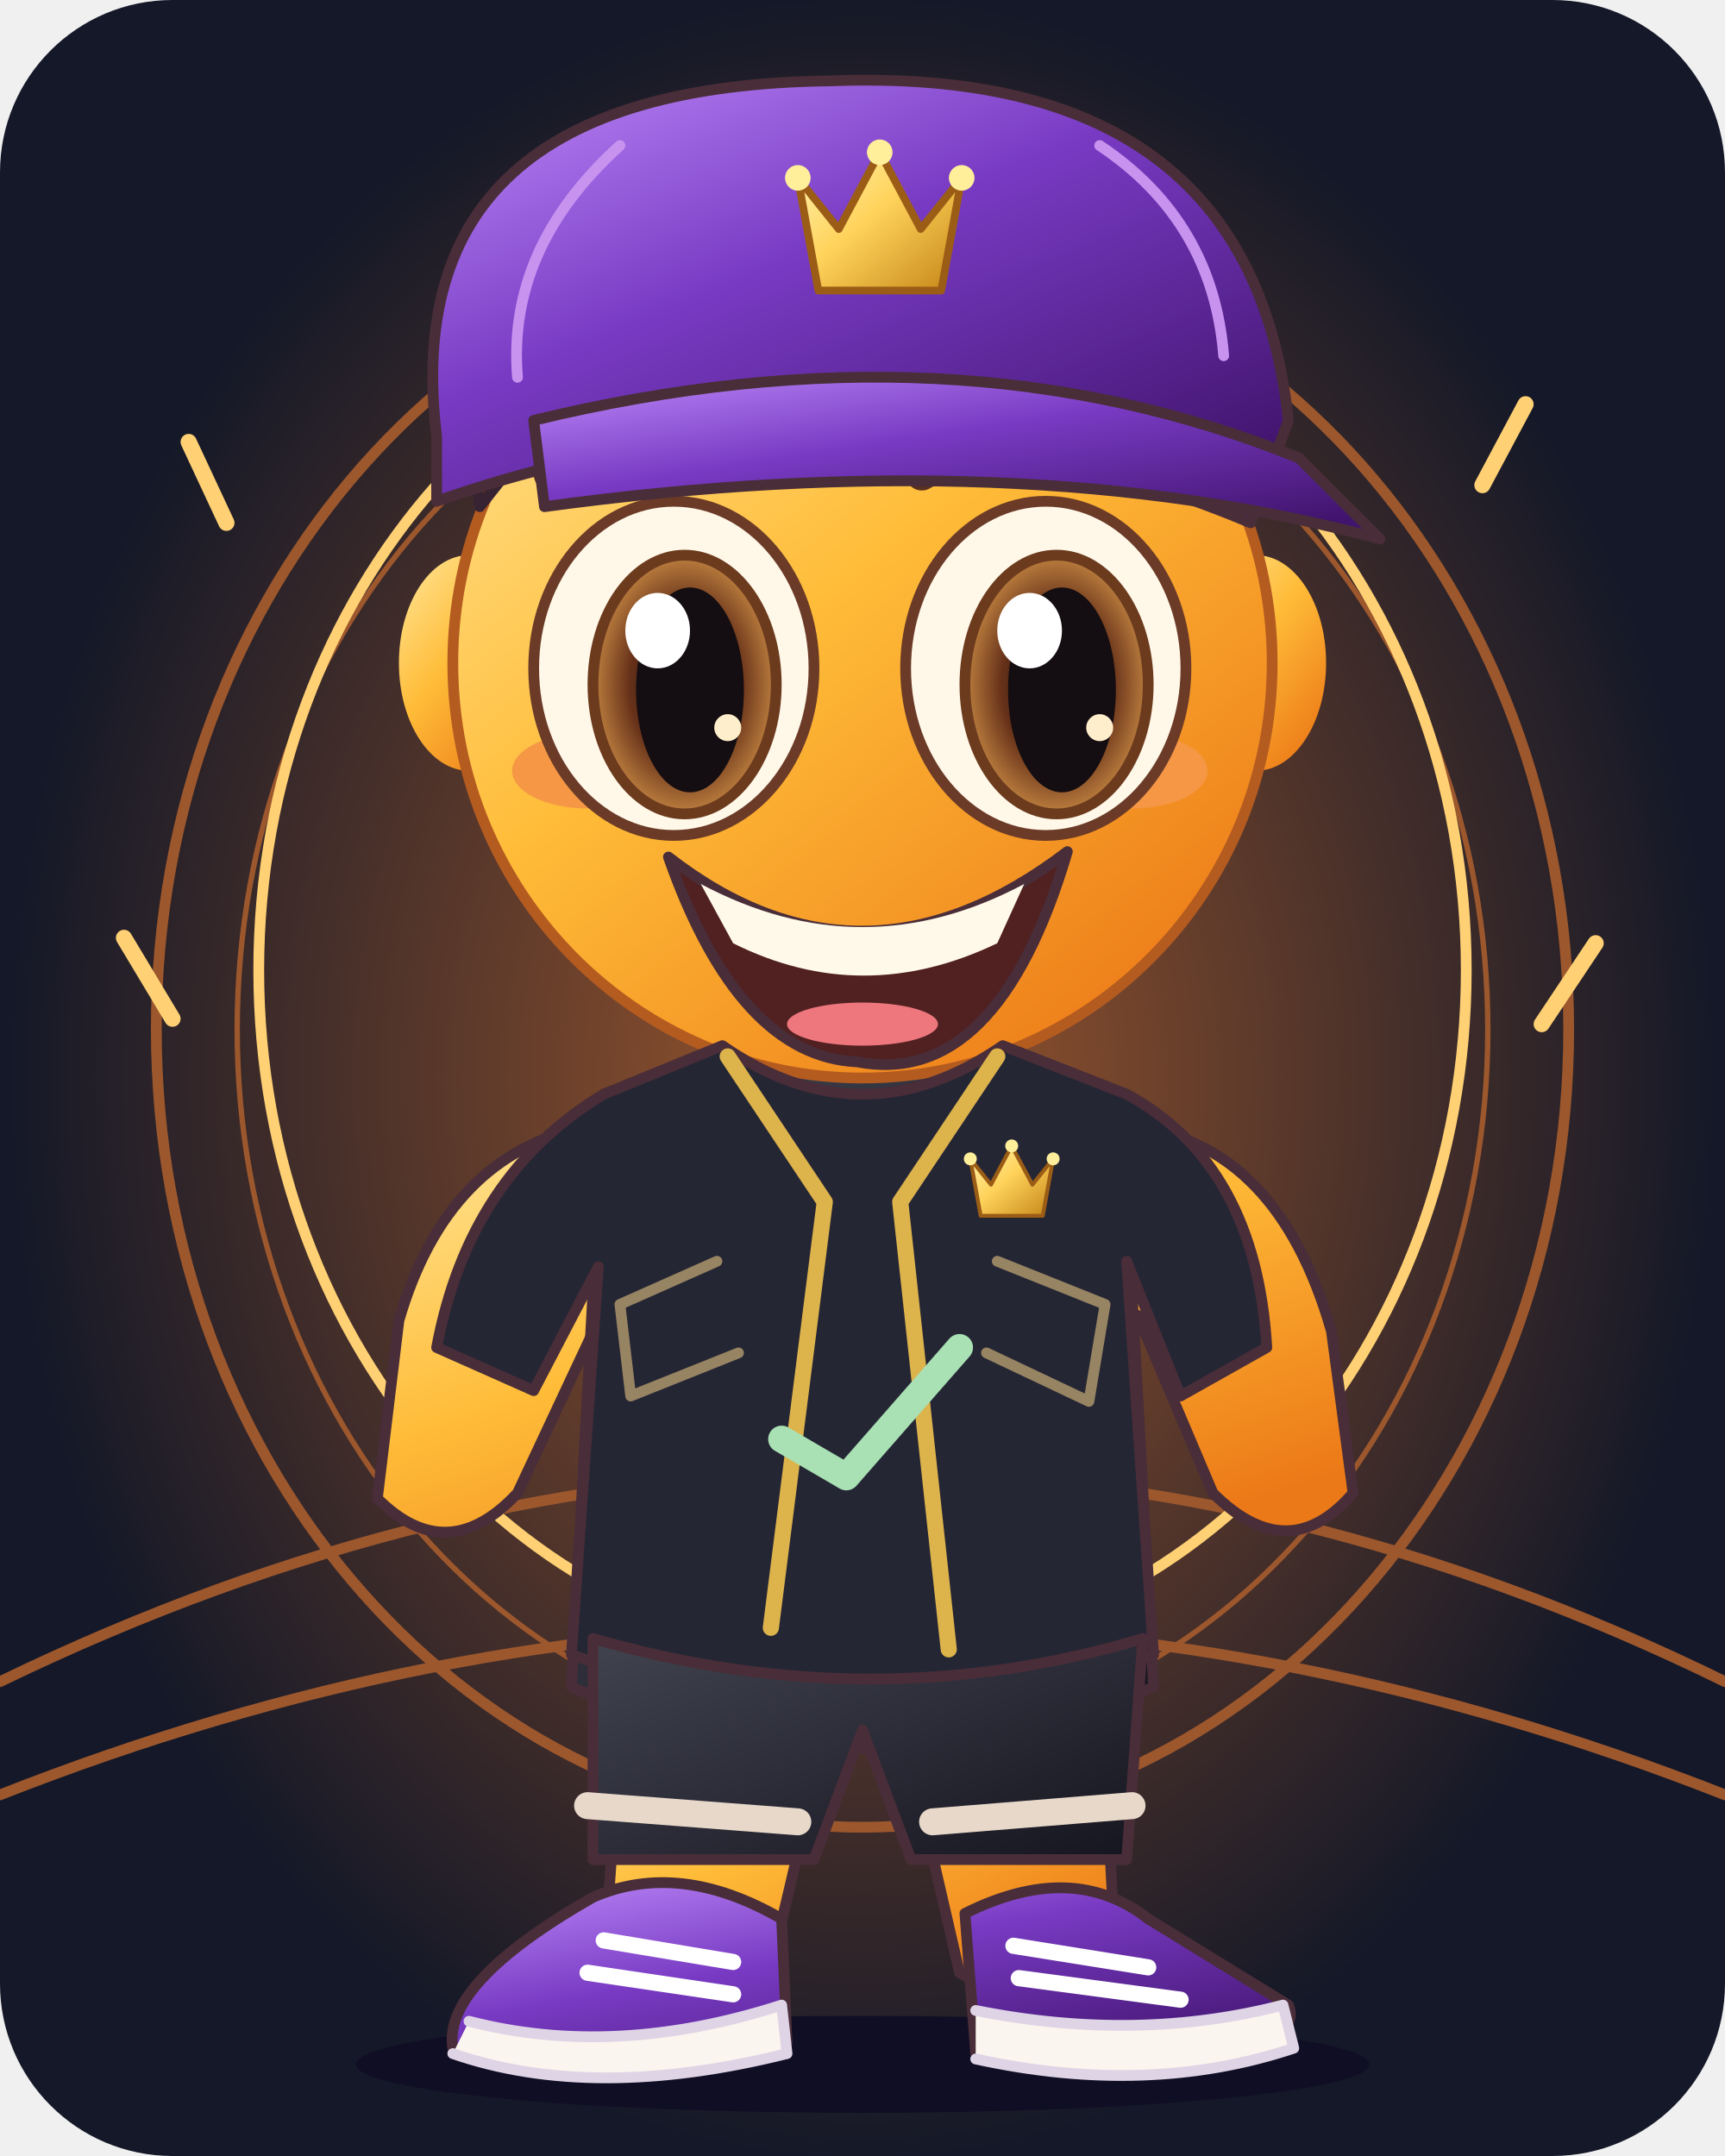
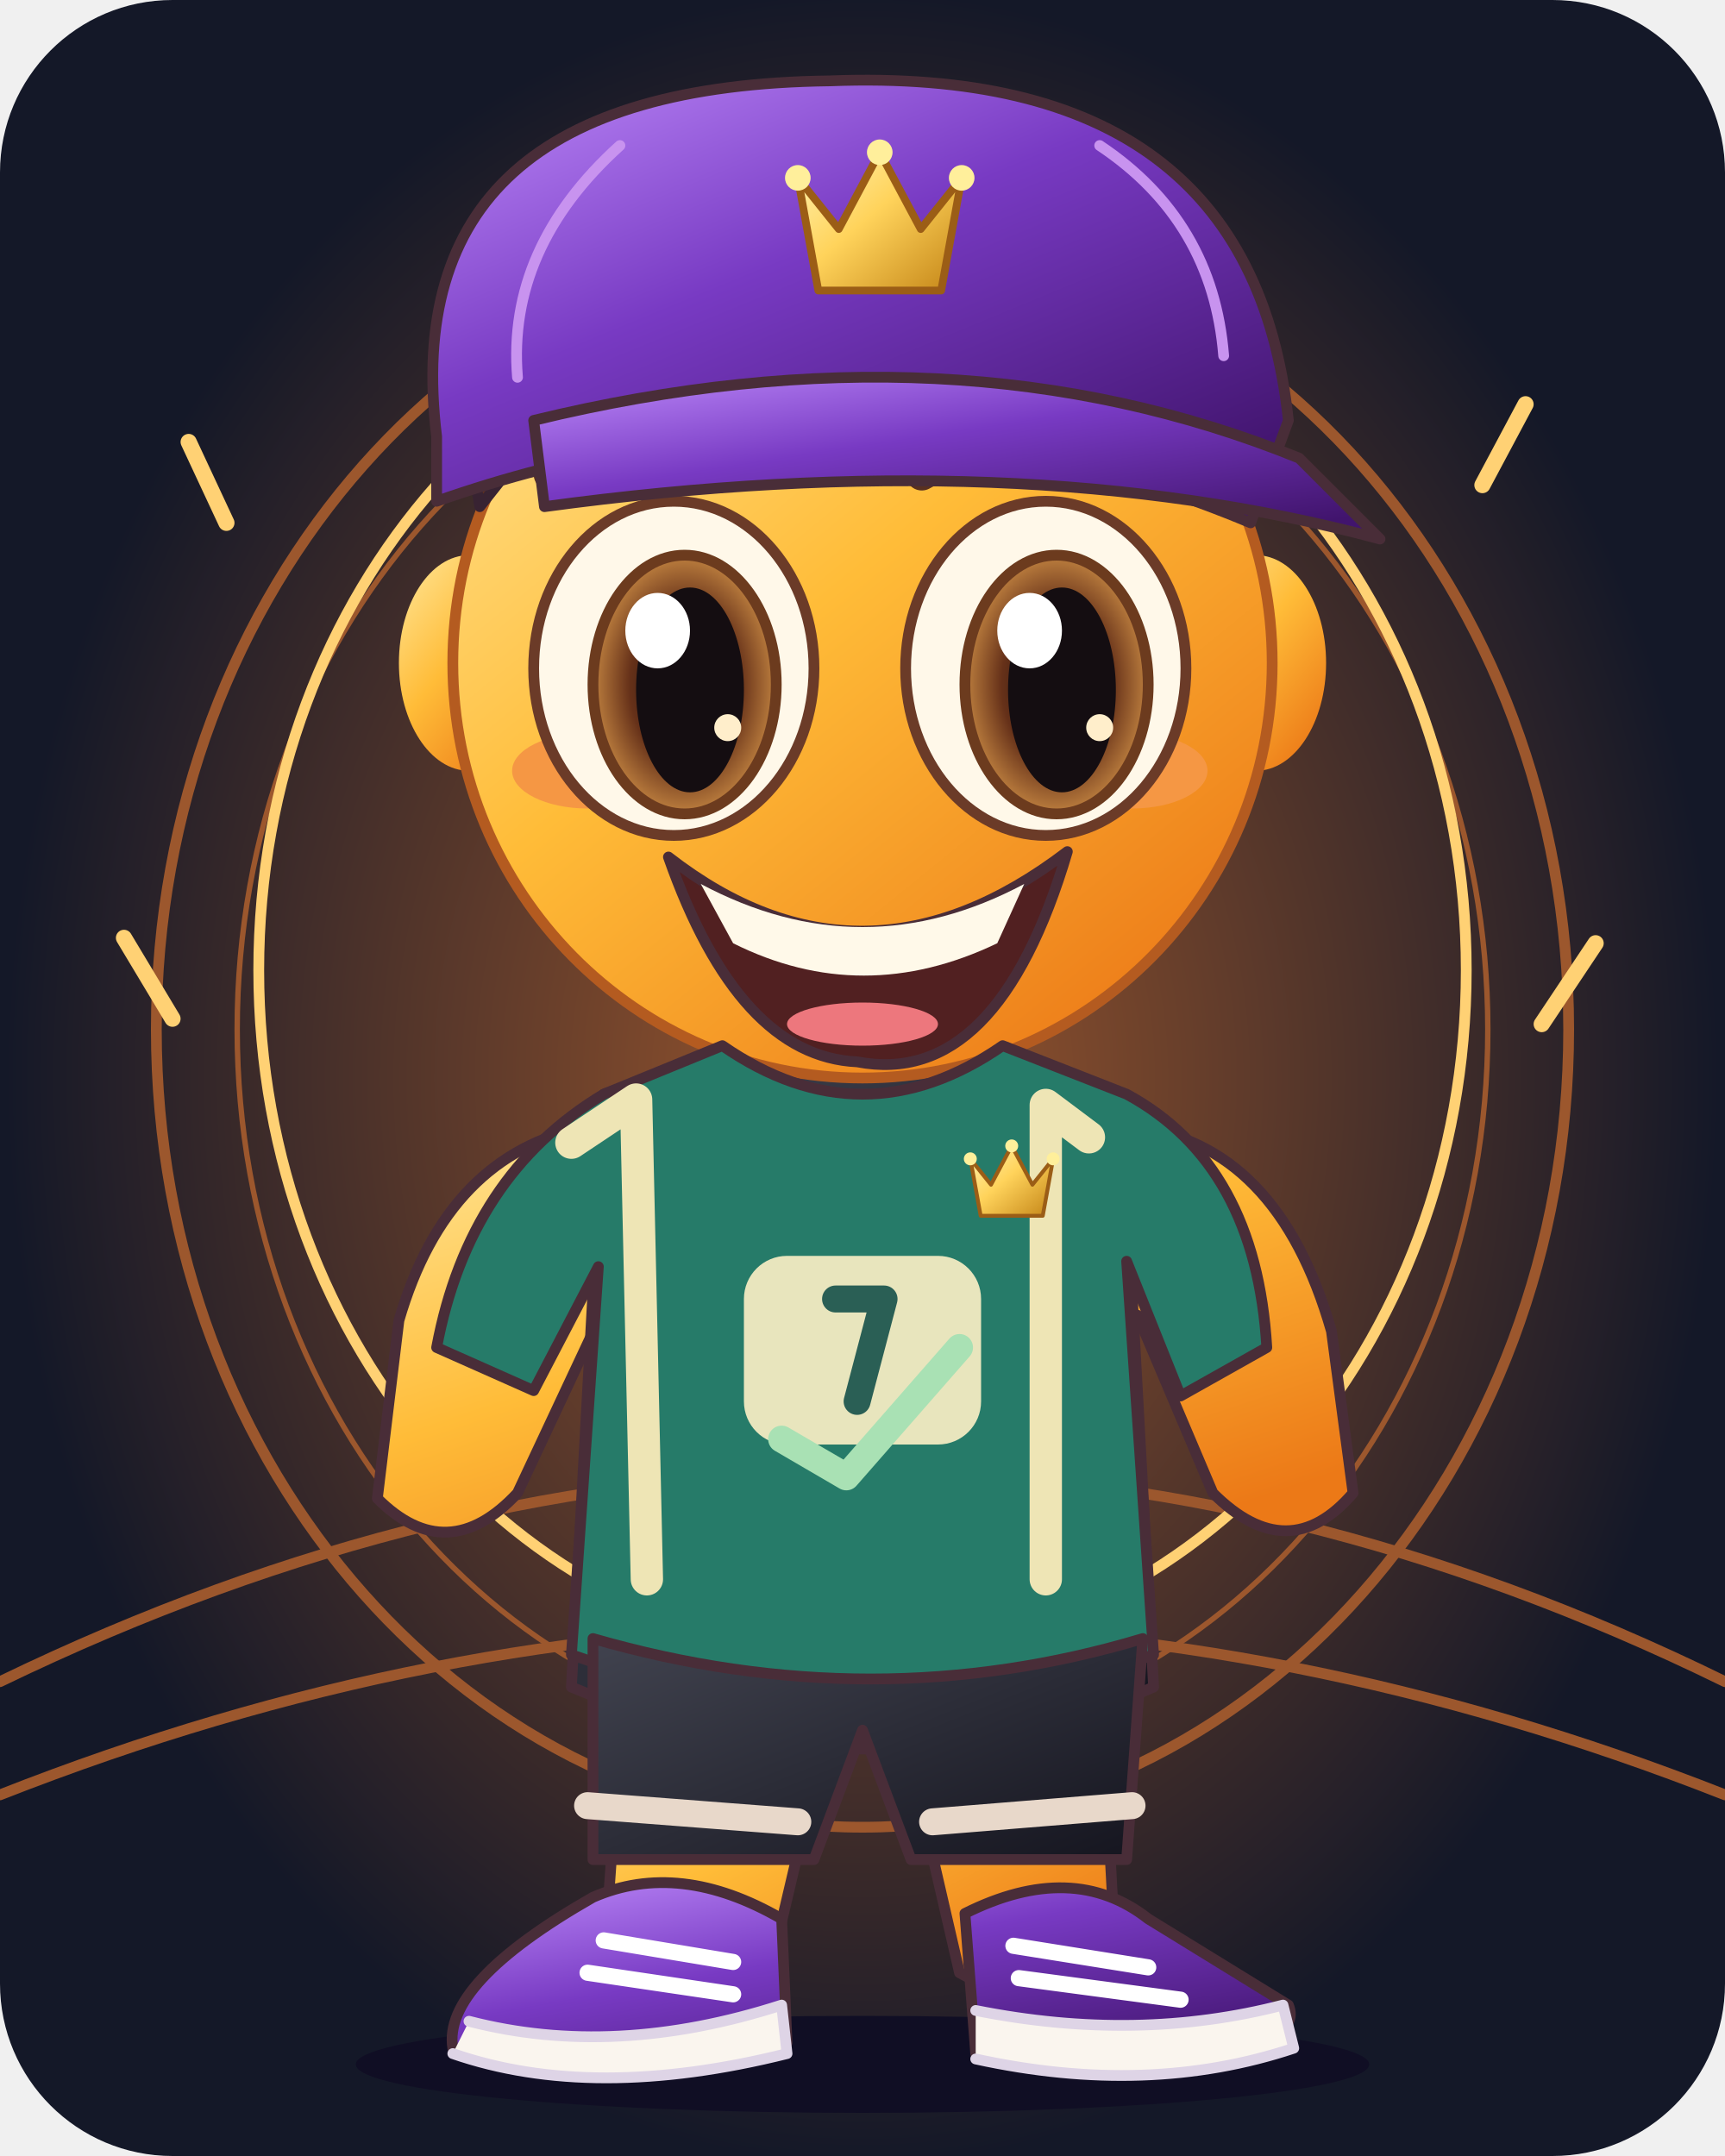
<svg xmlns="http://www.w3.org/2000/svg" width="320" height="400" viewBox="0 0 320 400">
  <defs>
    <linearGradient id="skin" x2=".8" y2="1">
      <stop stop-color="#ffe79a" />
      <stop offset=".48" stop-color="#ffbc38" />
      <stop offset="1" stop-color="#ec7917" />
    </linearGradient>
    <linearGradient id="purple" x2=".8" y2="1">
      <stop stop-color="#bd8afa" />
      <stop offset=".45" stop-color="#783ac3" />
      <stop offset="1" stop-color="#41146d" />
    </linearGradient>
    <linearGradient id="gold" x2="1" y2="1">
      <stop stop-color="#fff4b5" />
      <stop offset=".45" stop-color="#ffd35b" />
      <stop offset="1" stop-color="#c38416" />
    </linearGradient>
    <linearGradient id="dark" x2="1" y2="1">
      <stop stop-color="#41434f" />
      <stop offset="1" stop-color="#15151f" />
    </linearGradient>
    <radialGradient id="iris">
      <stop stop-color="#160d0c" />
      <stop offset=".6" stop-color="#663119" />
      <stop offset="1" stop-color="#be803f" />
    </radialGradient>
  </defs>
  <defs>
    <radialGradient id="bg">
      <stop stop-color="#9c572d" />
      <stop offset="1" stop-color="#141828" />
    </radialGradient>
  </defs>
  <rect x="0" y="0" width="320" height="400" rx="32" fill="url(#bg)" stroke="none" stroke-width="2" />
  <ellipse cx="160" cy="191" rx="131" ry="148" fill="none" stroke="#9c572d" stroke-width="2" />
  <ellipse cx="160" cy="191" rx="116" ry="132" fill="none" stroke="#9c572d" stroke-width="1" />
  <path d="M0 312 Q161 234 320 312 M0 333 Q160 270 320 333" fill="none" stroke="#9c572d" stroke-width="2" stroke-linecap="round" stroke-linejoin="round" />
  <ellipse cx="160" cy="180" rx="112" ry="127" fill="none" stroke="#ffd174" stroke-width="2" />
  <path d="M42 97 L35 82" fill="none" stroke="#ffd174" stroke-width="3" stroke-linecap="round" stroke-linejoin="round" />
  <path d="M275 90 L283 75" fill="none" stroke="#ffd174" stroke-width="3" stroke-linecap="round" stroke-linejoin="round" />
  <path d="M32 189 L23 174" fill="none" stroke="#ffd174" stroke-width="3" stroke-linecap="round" stroke-linejoin="round" />
  <path d="M286 190 L296 175" fill="none" stroke="#ffd174" stroke-width="3" stroke-linecap="round" stroke-linejoin="round" />
  <ellipse cx="160" cy="383" rx="94" ry="9" fill="#100e24" stroke="none" stroke-width="0" />
  <path d="M116 308 L112 365 Q127 375 143 365 L155 314 M166 314 L178 366 Q194 375 207 364 L204 308" fill="url(#skin)" stroke="#492d38" stroke-width="2" stroke-linecap="round" stroke-linejoin="round" />
  <path d="M110 352 Q126 345 145 356 L146 379 Q105 389 84 380 Q82 368 110 352 M179 355 Q199 345 213 356 L239 372 Q244 384 181 381 Z" fill="url(#purple)" stroke="#492d38" stroke-width="2" stroke-linecap="round" stroke-linejoin="round" />
  <path d="M87 375 Q114 382 145 372 L146 381 Q110 390 84 381 M181 373 Q211 379 238 372 L240 380 Q213 389 181 382" fill="#faf5ee" stroke="#ded4e6" stroke-width="2" stroke-linecap="round" stroke-linejoin="round" />
  <path d="M112 360 L136 364 M109 366 L136 370 M188 361 L213 365 M189 367 L219 371" fill="none" stroke="#fff" stroke-width="3" stroke-linecap="round" stroke-linejoin="round" />
  <path d="M109 209 Q83 214 74 245 L70 278 Q83 291 96 277 L111 245 M210 209 Q237 212 247 247 L251 277 Q239 291 225 277 L211 244" fill="url(#skin)" stroke="#492d38" stroke-width="2" stroke-linecap="round" stroke-linejoin="round" />
  <path d="M112 203 Q160 185 208 203 L214 313 Q161 336 106 313 Z" fill="url(#dark)" stroke="#492d38" stroke-width="2" stroke-linecap="round" stroke-linejoin="round" />
  <ellipse cx="87" cy="123" rx="13" ry="20" fill="url(#skin)" stroke="none" stroke-width="2" />
  <ellipse cx="233" cy="123" rx="13" ry="20" fill="url(#skin)" stroke="none" stroke-width="2" />
  <ellipse cx="160" cy="123" rx="76" ry="77" fill="url(#skin)" stroke="#b45b20" stroke-width="2" />
  <ellipse cx="128" cy="78" rx="28" ry="13" fill="#ffe7a2" stroke="none" stroke-width="2" />
  <ellipse cx="109" cy="143" rx="14" ry="7" fill="#f59744" stroke="none" stroke-width="2" />
  <ellipse cx="210" cy="143" rx="14" ry="7" fill="#f59744" stroke="none" stroke-width="2" />
-   <path d="M112 203 L134 194 Q160 212 186 194 L209 203 Q233 216 235 250 L219 259 L209 234 L214 307 Q160 326 106 307 L111 235 L99 258 L81 250 Q87 218 112 203 Z" fill="#252634" stroke="#492d38" stroke-width="2" stroke-linecap="round" stroke-linejoin="round" />
+   <path d="M112 203 L134 194 Q160 212 186 194 L209 203 Q233 216 235 250 L219 259 L209 234 L214 307 Q160 326 106 307 L111 235 L99 258 L81 250 Q87 218 112 203 Z" fill="#267b69" stroke="#492d38" stroke-width="2" stroke-linecap="round" stroke-linejoin="round" />
  <path d="M110 304 Q162 319 212 304 L209 345 L169 345 L160 321 L151 345 L110 345 Z" fill="url(#dark)" stroke="#492d38" stroke-width="2" stroke-linecap="round" stroke-linejoin="round" />
  <path d="M109 335 L148 338 M173 338 L210 335" fill="none" stroke="#e8d8ca" stroke-width="5" stroke-linecap="round" stroke-linejoin="round" />
-   <path d="M135 196 L153 223 L143 302 M185 196 L167 223 L176 306" fill="none" stroke="#ddb34c" stroke-width="3" stroke-linecap="round" stroke-linejoin="round" />
-   <path d="M133 234 L115 242 L117 259 L137 251 M185 234 L205 242 L202 260 L183 251" fill="none" stroke="#978463" stroke-width="2" stroke-linecap="round" stroke-linejoin="round" />
+   <path d="M106 212 L118 204 L120 293 M202 211 L194 205 L194 293" fill="none" stroke="#eee5b5" stroke-width="6" stroke-linecap="round" stroke-linejoin="round" />
+   <rect x="138" y="233" width="44" height="35" rx="8" fill="#e8e5bd" stroke="none" stroke-width="2" />
+   <path d="M155 241 L164 241 L159 260" fill="none" stroke="#2a5f55" stroke-width="5" stroke-linecap="round" stroke-linejoin="round" />
  <g transform="translate(180 215) scale(0.48)">
    <path d="M0 0 L8 10 L16 -5 L24 10 L32 0 L28 22 L4 22 Z" fill="url(#gold)" stroke="#9b5d16" stroke-width="1.5" stroke-linecap="round" stroke-linejoin="round" />
    <ellipse cx="0" cy="0" rx="2.5" ry="2.5" fill="#ffef9b" stroke="none" stroke-width="2" />
    <ellipse cx="16" cy="-5" rx="2.5" ry="2.5" fill="#ffef9b" stroke="none" stroke-width="2" />
    <ellipse cx="32" cy="0" rx="2.5" ry="2.5" fill="#ffef9b" stroke="none" stroke-width="2" />
  </g>
  <path d="M145 267 L157 274 L178 250" fill="none" stroke="#a9e1b4" stroke-width="5" stroke-linecap="round" stroke-linejoin="round" />
  <path d="M89 94 Q80 44 119 38 L129 27 L146 38 L164 24 L178 38 L201 29 Q238 44 232 95 L208 70 Q182 91 154 65 Q122 90 108 70 Z" fill="#5c3021" stroke="#382332" stroke-width="2" stroke-linecap="round" stroke-linejoin="round" />
  <path d="M120 53 L136 43 M155 48 L168 37" fill="none" stroke="#bc7851" stroke-width="3" stroke-linecap="round" stroke-linejoin="round" />
  <path d="M124 159 Q160 187 198 158 Q185 202 159 197 Q137 196 124 159" fill="#512021" stroke="#492d38" stroke-width="2" stroke-linecap="round" stroke-linejoin="round" />
  <path d="M130 164 Q160 180 190 164 L185 175 Q160 187 136 175" fill="#fff9e9" stroke="none" stroke-width="2" stroke-linecap="round" stroke-linejoin="round" />
  <ellipse cx="160" cy="190" rx="14" ry="4" fill="#ed777d" stroke="none" stroke-width="2" />
  <ellipse cx="125" cy="124" rx="26" ry="31" fill="#fff8e9" stroke="#6b3b28" stroke-width="2" />
  <ellipse cx="127" cy="127" rx="17" ry="24" fill="url(#iris)" stroke="#6c3b1e" stroke-width="2" />
  <ellipse cx="128" cy="128" rx="10" ry="19" fill="#140d11" stroke="none" stroke-width="2" />
  <ellipse cx="122" cy="117" rx="6" ry="7" fill="#fff" stroke="none" stroke-width="2" />
  <ellipse cx="135" cy="135" rx="2.5" ry="2.5" fill="#ffeecb" stroke="none" stroke-width="2" />
  <path d="M102 88 Q125 75 145 87" fill="none" stroke="#583021" stroke-width="6" stroke-linecap="round" stroke-linejoin="round" />
  <ellipse cx="194" cy="124" rx="26" ry="31" fill="#fff8e9" stroke="#6b3b28" stroke-width="2" />
  <ellipse cx="196" cy="127" rx="17" ry="24" fill="url(#iris)" stroke="#6c3b1e" stroke-width="2" />
  <ellipse cx="197" cy="128" rx="10" ry="19" fill="#140d11" stroke="none" stroke-width="2" />
  <ellipse cx="191" cy="117" rx="6" ry="7" fill="#fff" stroke="none" stroke-width="2" />
  <ellipse cx="204" cy="135" rx="2.5" ry="2.5" fill="#ffeecb" stroke="none" stroke-width="2" />
  <path d="M171 88 Q194 75 214 87" fill="none" stroke="#583021" stroke-width="6" stroke-linecap="round" stroke-linejoin="round" />
  <path d="M81 81 Q73 16 154 15 Q232 12 239 78 L232 97 Q158 66 81 93 Z" fill="url(#purple)" stroke="#492d38" stroke-width="2" stroke-linecap="round" stroke-linejoin="round" />
  <path d="M99 78 Q177 59 241 85 L256 100 Q189 82 101 94 Z" fill="url(#purple)" stroke="#492d38" stroke-width="2" stroke-linecap="round" stroke-linejoin="round" />
  <g transform="translate(148 33) scale(0.95)">
    <path d="M0 0 L8 10 L16 -5 L24 10 L32 0 L28 22 L4 22 Z" fill="url(#gold)" stroke="#9b5d16" stroke-width="1.5" stroke-linecap="round" stroke-linejoin="round" />
    <ellipse cx="0" cy="0" rx="2.5" ry="2.5" fill="#ffef9b" stroke="none" stroke-width="2" />
    <ellipse cx="16" cy="-5" rx="2.5" ry="2.5" fill="#ffef9b" stroke="none" stroke-width="2" />
    <ellipse cx="32" cy="0" rx="2.5" ry="2.5" fill="#ffef9b" stroke="none" stroke-width="2" />
  </g>
  <path d="M115 27 Q94 46 96 70 M204 27 Q225 41 227 66" fill="none" stroke="#c893ef" stroke-width="2" stroke-linecap="round" stroke-linejoin="round" />
</svg>
